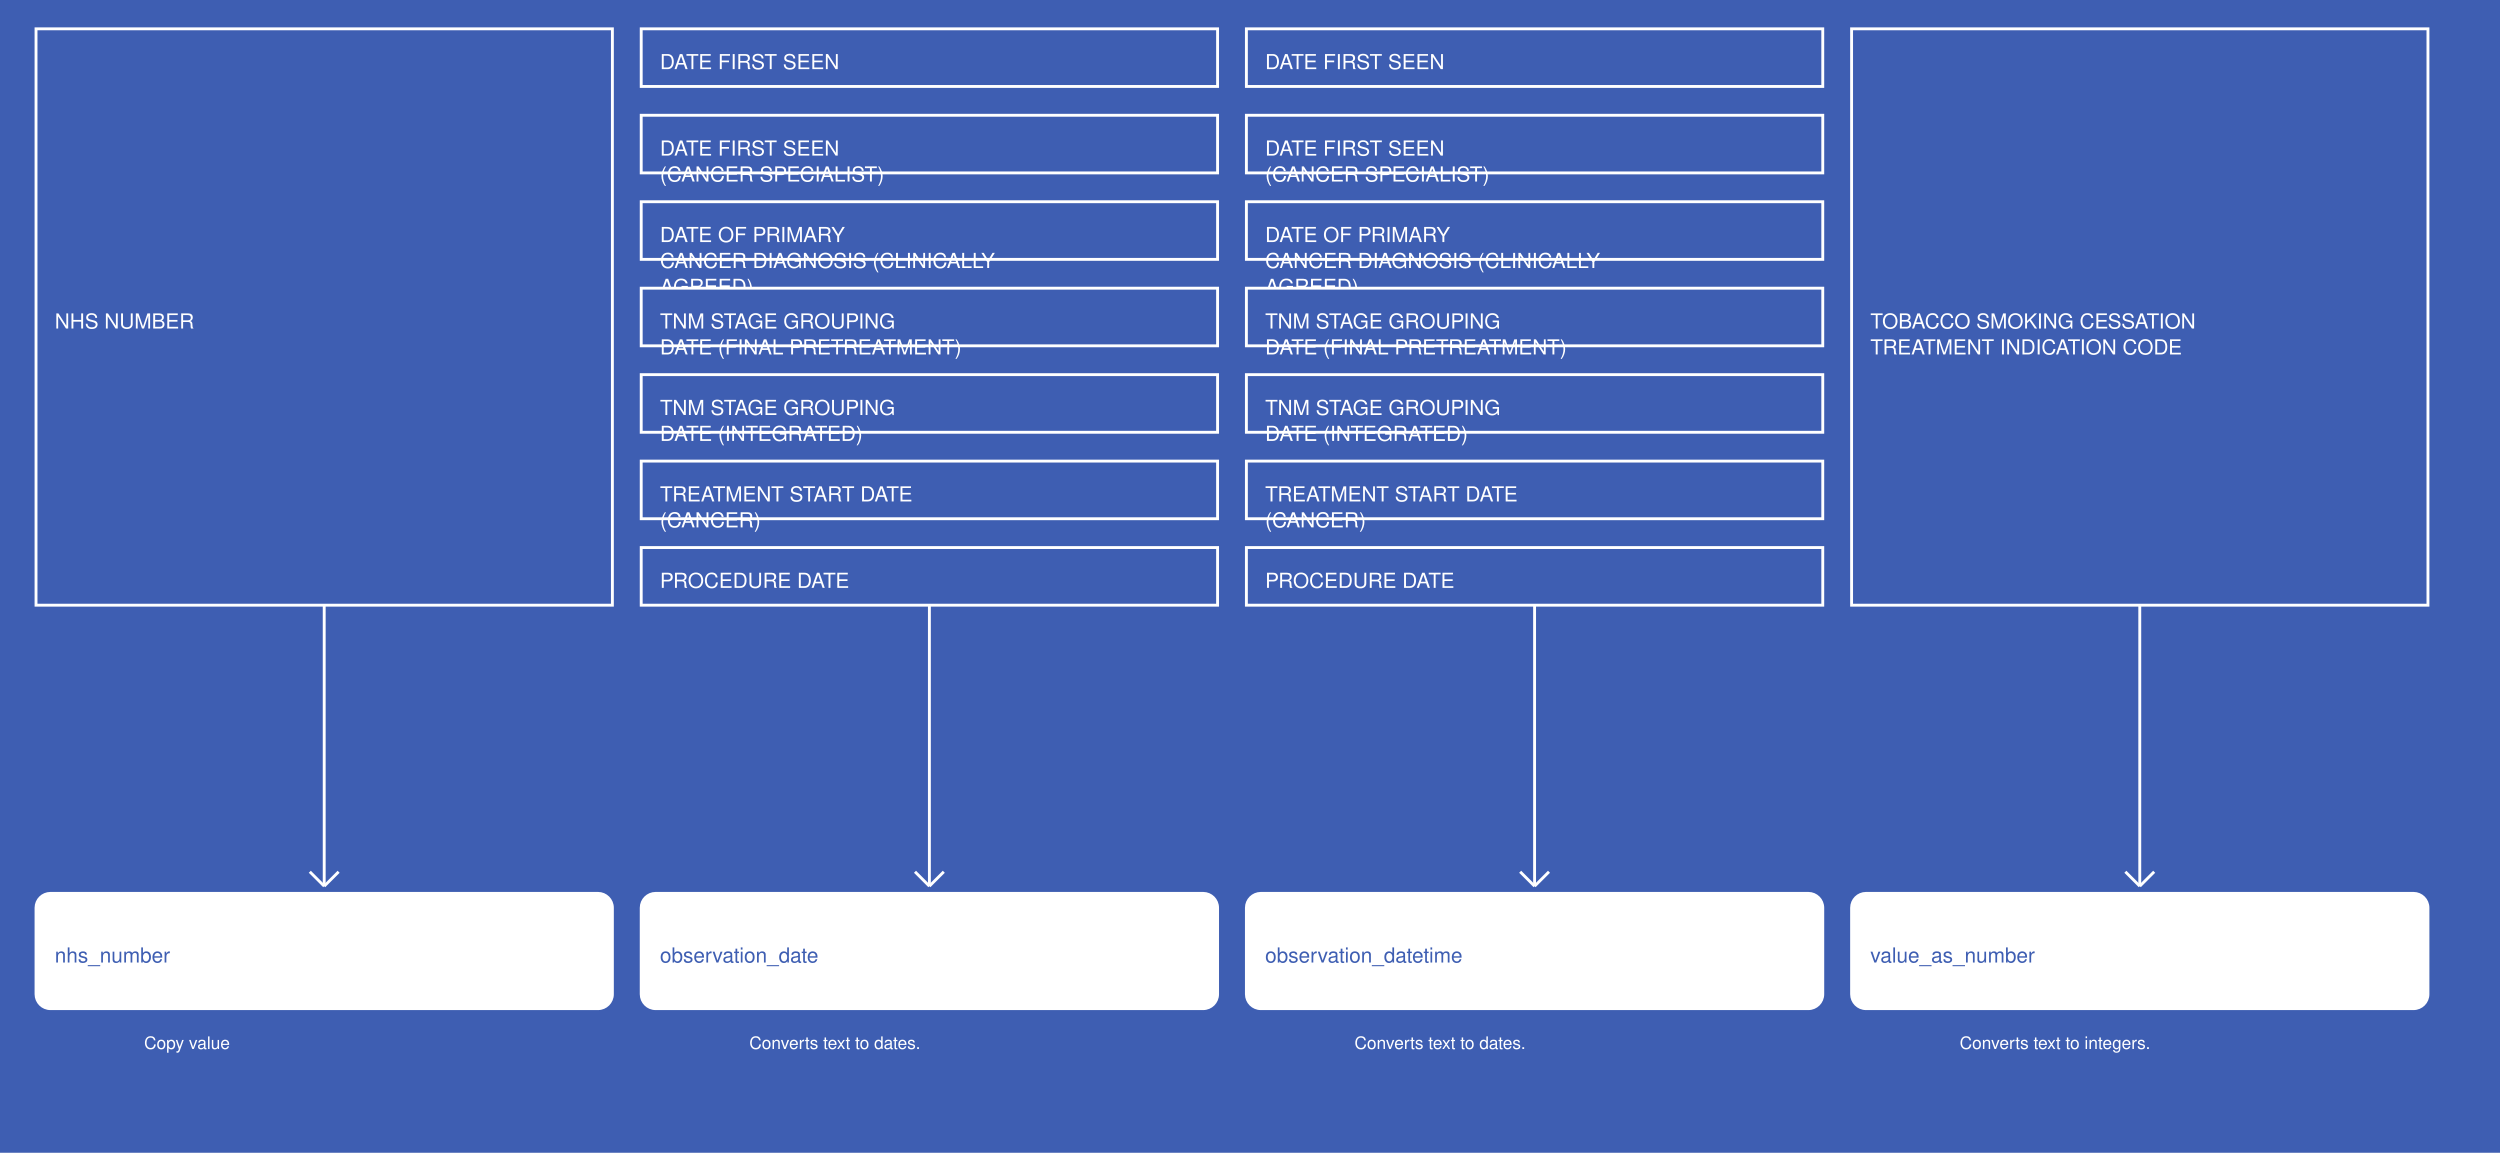
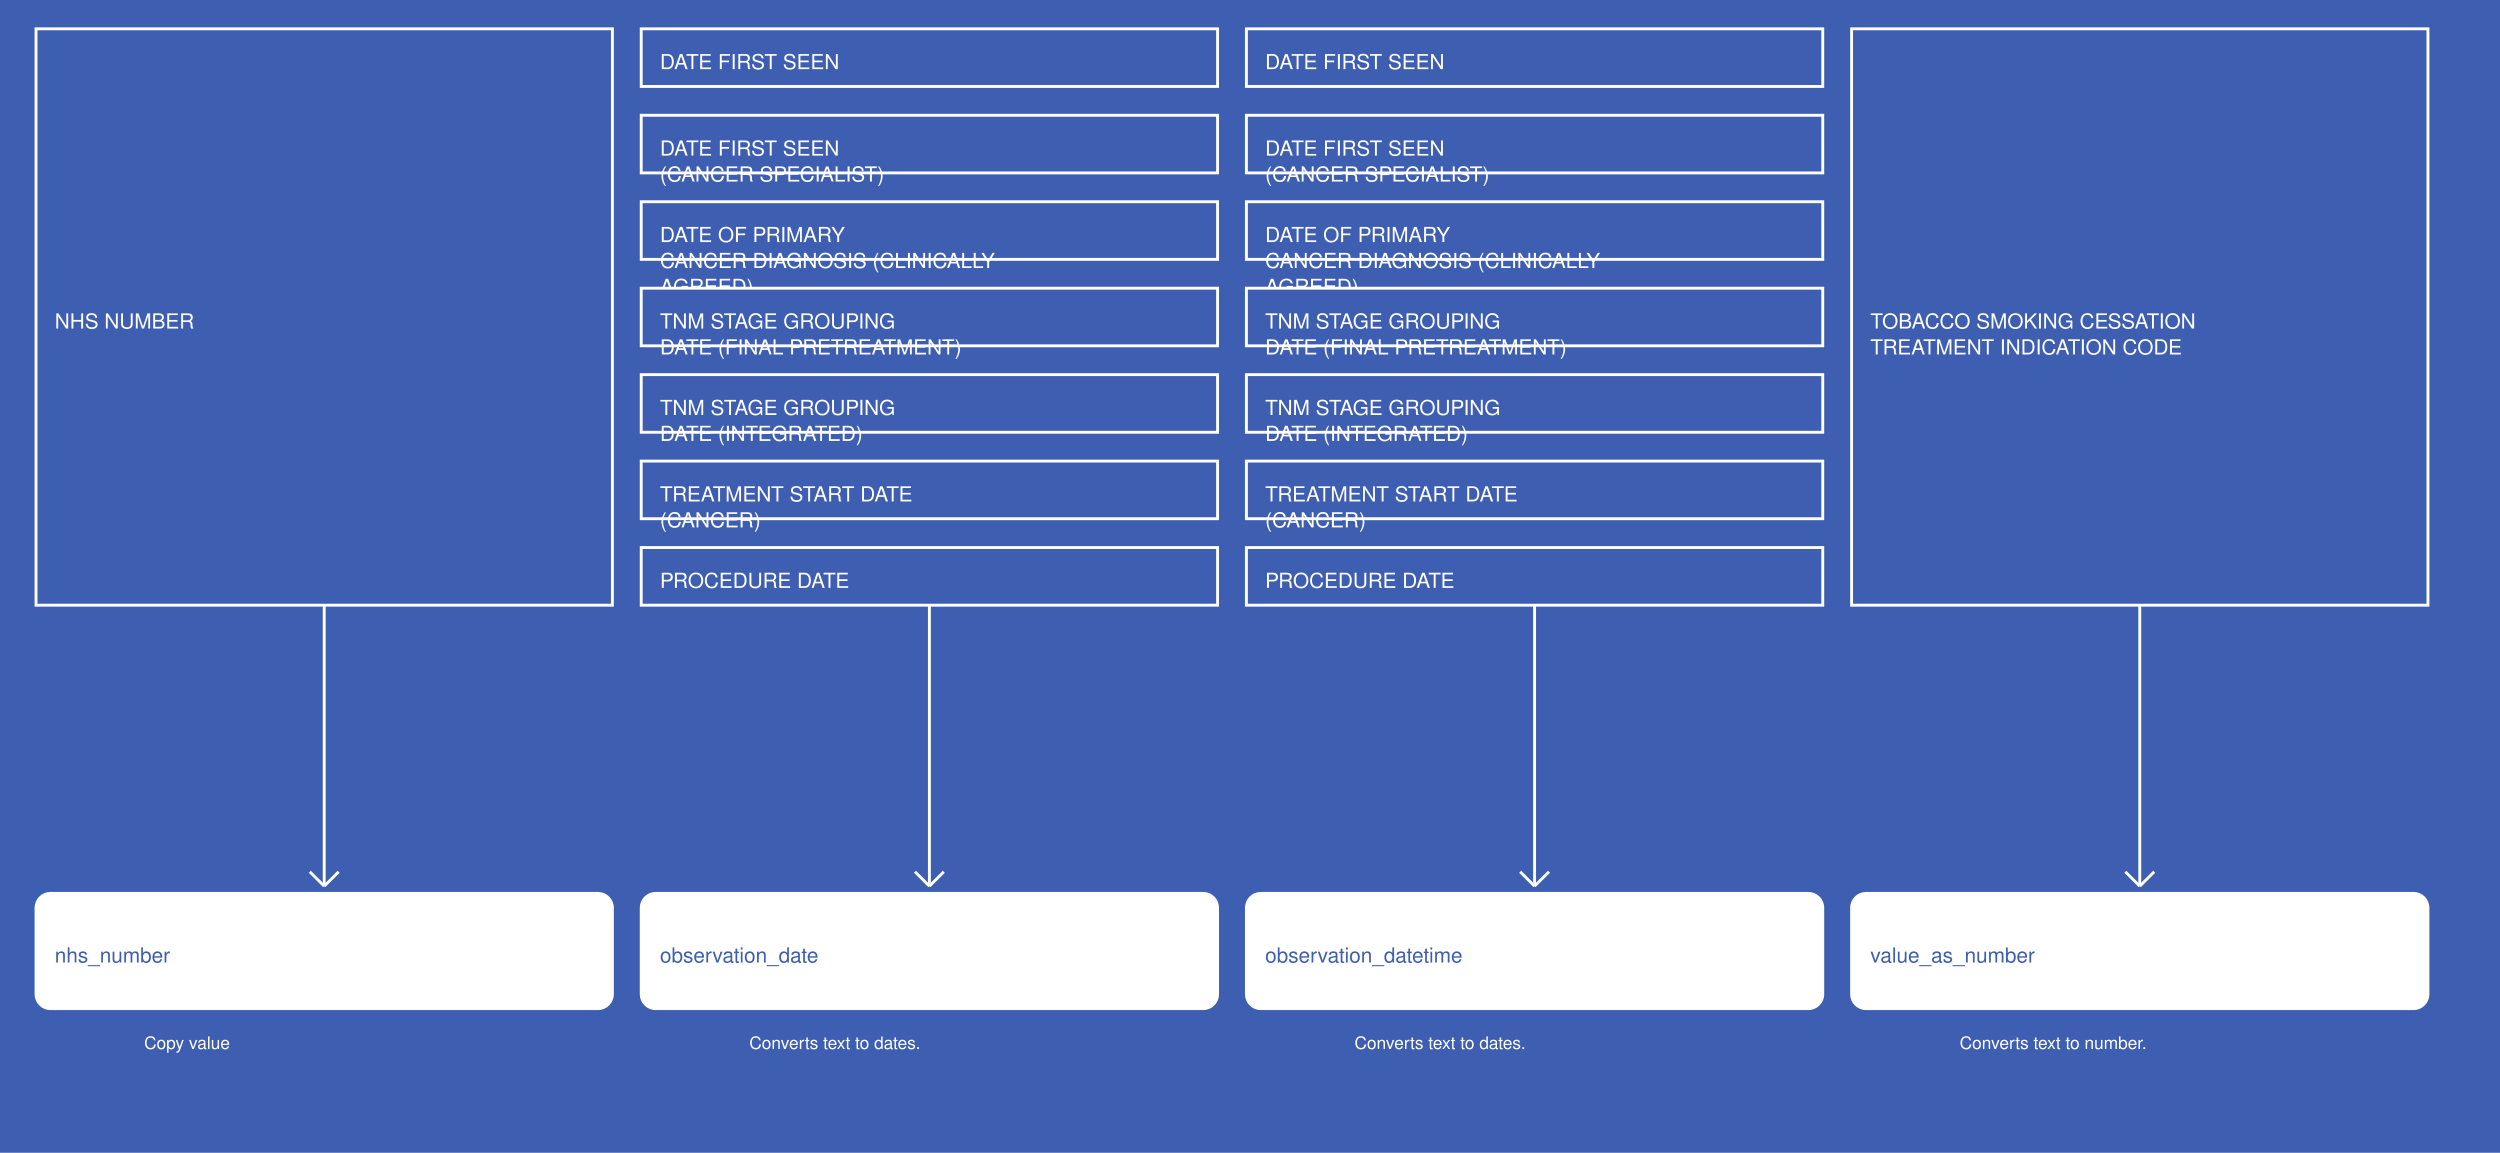
<svg xmlns="http://www.w3.org/2000/svg" width="1735" height="800">
  <rect width="100%" height="100%" fill="#3E5EB2" />
  <g>
    <rect x="25" y="20" width="400" height="400" fill="#3E5EB2" stroke="white" stroke-width="2" />
    <text x="38" y="228" fill="white" font-family="Helvetica" font-size="1.2em" text-anchor="start">NHS NUMBER</text>
  </g>
  <g>
    <line x1="225" y1="420" x2="225" y2="615" stroke="white" stroke-width="2" />
    <line x1="215" y1="605" x2="225" y2="615" stroke="white" stroke-width="2" />
    <line x1="235" y1="605" x2="225" y2="615" stroke="white" stroke-width="2" />
    <text x="100" y="728" fill="white" font-size="1em" font-family="Helvetica">Copy value</text>
  </g>
  <g>
    <rect x="25" y="620" width="400" height="80" fill="white" stroke="white" stroke-width="2" rx="10" />
    <text x="38" y="668" fill="#3E5EB2" font-family="Helvetica" font-size="1.2em" text-anchor="start">nhs_number</text>
  </g>
  <g>
    <rect x="445" y="20" width="400" height="40" fill="#3E5EB2" stroke="white" stroke-width="2" />
    <text x="458" y="48" fill="white" font-family="Helvetica" font-size="1.2em" text-anchor="start">DATE FIRST SEEN</text>
  </g>
  <g>
    <rect x="445" y="80" width="400" height="40" fill="#3E5EB2" stroke="white" stroke-width="2" />
    <text x="458" y="108" fill="white" font-family="Helvetica" font-size="1.2em" text-anchor="start">DATE FIRST SEEN</text>
    <text x="458" y="126" fill="white" font-family="Helvetica" font-size="1.2em" text-anchor="start">(CANCER SPECIALIST)</text>
  </g>
  <g>
    <rect x="445" y="140" width="400" height="40" fill="#3E5EB2" stroke="white" stroke-width="2" />
    <text x="458" y="168" fill="white" font-family="Helvetica" font-size="1.2em" text-anchor="start">DATE OF PRIMARY</text>
    <text x="458" y="186" fill="white" font-family="Helvetica" font-size="1.2em" text-anchor="start">CANCER DIAGNOSIS (CLINICALLY</text>
    <text x="458" y="204" fill="white" font-family="Helvetica" font-size="1.2em" text-anchor="start">AGREED)</text>
  </g>
  <g>
    <rect x="445" y="200" width="400" height="40" fill="#3E5EB2" stroke="white" stroke-width="2" />
    <text x="458" y="228" fill="white" font-family="Helvetica" font-size="1.2em" text-anchor="start">TNM STAGE GROUPING</text>
    <text x="458" y="246" fill="white" font-family="Helvetica" font-size="1.2em" text-anchor="start">DATE (FINAL PRETREATMENT)</text>
  </g>
  <g>
    <rect x="445" y="260" width="400" height="40" fill="#3E5EB2" stroke="white" stroke-width="2" />
    <text x="458" y="288" fill="white" font-family="Helvetica" font-size="1.2em" text-anchor="start">TNM STAGE GROUPING</text>
    <text x="458" y="306" fill="white" font-family="Helvetica" font-size="1.2em" text-anchor="start">DATE (INTEGRATED)</text>
  </g>
  <g>
    <rect x="445" y="320" width="400" height="40" fill="#3E5EB2" stroke="white" stroke-width="2" />
    <text x="458" y="348" fill="white" font-family="Helvetica" font-size="1.2em" text-anchor="start">TREATMENT START DATE</text>
    <text x="458" y="366" fill="white" font-family="Helvetica" font-size="1.2em" text-anchor="start">(CANCER)</text>
  </g>
  <g>
    <rect x="445" y="380" width="400" height="40" fill="#3E5EB2" stroke="white" stroke-width="2" />
    <text x="458" y="408" fill="white" font-family="Helvetica" font-size="1.2em" text-anchor="start">PROCEDURE DATE</text>
  </g>
  <g>
    <line x1="645" y1="420" x2="645" y2="615" stroke="white" stroke-width="2" />
    <line x1="635" y1="605" x2="645" y2="615" stroke="white" stroke-width="2" />
    <line x1="655" y1="605" x2="645" y2="615" stroke="white" stroke-width="2" />
    <text x="520" y="728" fill="white" font-size="1em" font-family="Helvetica">Converts text to dates.</text>
  </g>
  <g>
    <rect x="445" y="620" width="400" height="80" fill="white" stroke="white" stroke-width="2" rx="10" />
    <text x="458" y="668" fill="#3E5EB2" font-family="Helvetica" font-size="1.2em" text-anchor="start">observation_date</text>
  </g>
  <g>
    <rect x="865" y="20" width="400" height="40" fill="#3E5EB2" stroke="white" stroke-width="2" />
    <text x="878" y="48" fill="white" font-family="Helvetica" font-size="1.2em" text-anchor="start">DATE FIRST SEEN</text>
  </g>
  <g>
    <rect x="865" y="80" width="400" height="40" fill="#3E5EB2" stroke="white" stroke-width="2" />
    <text x="878" y="108" fill="white" font-family="Helvetica" font-size="1.2em" text-anchor="start">DATE FIRST SEEN</text>
    <text x="878" y="126" fill="white" font-family="Helvetica" font-size="1.2em" text-anchor="start">(CANCER SPECIALIST)</text>
  </g>
  <g>
    <rect x="865" y="140" width="400" height="40" fill="#3E5EB2" stroke="white" stroke-width="2" />
    <text x="878" y="168" fill="white" font-family="Helvetica" font-size="1.2em" text-anchor="start">DATE OF PRIMARY</text>
    <text x="878" y="186" fill="white" font-family="Helvetica" font-size="1.2em" text-anchor="start">CANCER DIAGNOSIS (CLINICALLY</text>
    <text x="878" y="204" fill="white" font-family="Helvetica" font-size="1.2em" text-anchor="start">AGREED)</text>
  </g>
  <g>
    <rect x="865" y="200" width="400" height="40" fill="#3E5EB2" stroke="white" stroke-width="2" />
    <text x="878" y="228" fill="white" font-family="Helvetica" font-size="1.2em" text-anchor="start">TNM STAGE GROUPING</text>
    <text x="878" y="246" fill="white" font-family="Helvetica" font-size="1.2em" text-anchor="start">DATE (FINAL PRETREATMENT)</text>
  </g>
  <g>
    <rect x="865" y="260" width="400" height="40" fill="#3E5EB2" stroke="white" stroke-width="2" />
    <text x="878" y="288" fill="white" font-family="Helvetica" font-size="1.2em" text-anchor="start">TNM STAGE GROUPING</text>
    <text x="878" y="306" fill="white" font-family="Helvetica" font-size="1.2em" text-anchor="start">DATE (INTEGRATED)</text>
  </g>
  <g>
    <rect x="865" y="320" width="400" height="40" fill="#3E5EB2" stroke="white" stroke-width="2" />
    <text x="878" y="348" fill="white" font-family="Helvetica" font-size="1.2em" text-anchor="start">TREATMENT START DATE</text>
    <text x="878" y="366" fill="white" font-family="Helvetica" font-size="1.2em" text-anchor="start">(CANCER)</text>
  </g>
  <g>
    <rect x="865" y="380" width="400" height="40" fill="#3E5EB2" stroke="white" stroke-width="2" />
    <text x="878" y="408" fill="white" font-family="Helvetica" font-size="1.2em" text-anchor="start">PROCEDURE DATE</text>
  </g>
  <g>
    <line x1="1065" y1="420" x2="1065" y2="615" stroke="white" stroke-width="2" />
    <line x1="1055" y1="605" x2="1065" y2="615" stroke="white" stroke-width="2" />
    <line x1="1075" y1="605" x2="1065" y2="615" stroke="white" stroke-width="2" />
    <text x="940" y="728" fill="white" font-size="1em" font-family="Helvetica">Converts text to dates.</text>
  </g>
  <g>
    <rect x="865" y="620" width="400" height="80" fill="white" stroke="white" stroke-width="2" rx="10" />
    <text x="878" y="668" fill="#3E5EB2" font-family="Helvetica" font-size="1.2em" text-anchor="start">observation_datetime</text>
  </g>
  <g>
    <rect x="1285" y="20" width="400" height="400" fill="#3E5EB2" stroke="white" stroke-width="2" />
    <text x="1298" y="228" fill="white" font-family="Helvetica" font-size="1.2em" text-anchor="start">TOBACCO SMOKING CESSATION</text>
    <text x="1298" y="246" fill="white" font-family="Helvetica" font-size="1.2em" text-anchor="start">TREATMENT INDICATION CODE</text>
  </g>
  <g>
    <line x1="1485" y1="420" x2="1485" y2="615" stroke="white" stroke-width="2" />
    <line x1="1475" y1="605" x2="1485" y2="615" stroke="white" stroke-width="2" />
    <line x1="1495" y1="605" x2="1485" y2="615" stroke="white" stroke-width="2" />
-     <text x="1360" y="728" fill="white" font-size="1em" font-family="Helvetica">Converts text to integers.</text>
+     <text x="1360" y="728" fill="white" font-size="1em" font-family="Helvetica">Converts text to number.</text>
  </g>
  <g>
    <rect x="1285" y="620" width="400" height="80" fill="white" stroke="white" stroke-width="2" rx="10" />
    <text x="1298" y="668" fill="#3E5EB2" font-family="Helvetica" font-size="1.2em" text-anchor="start">value_as_number</text>
  </g>
</svg>
